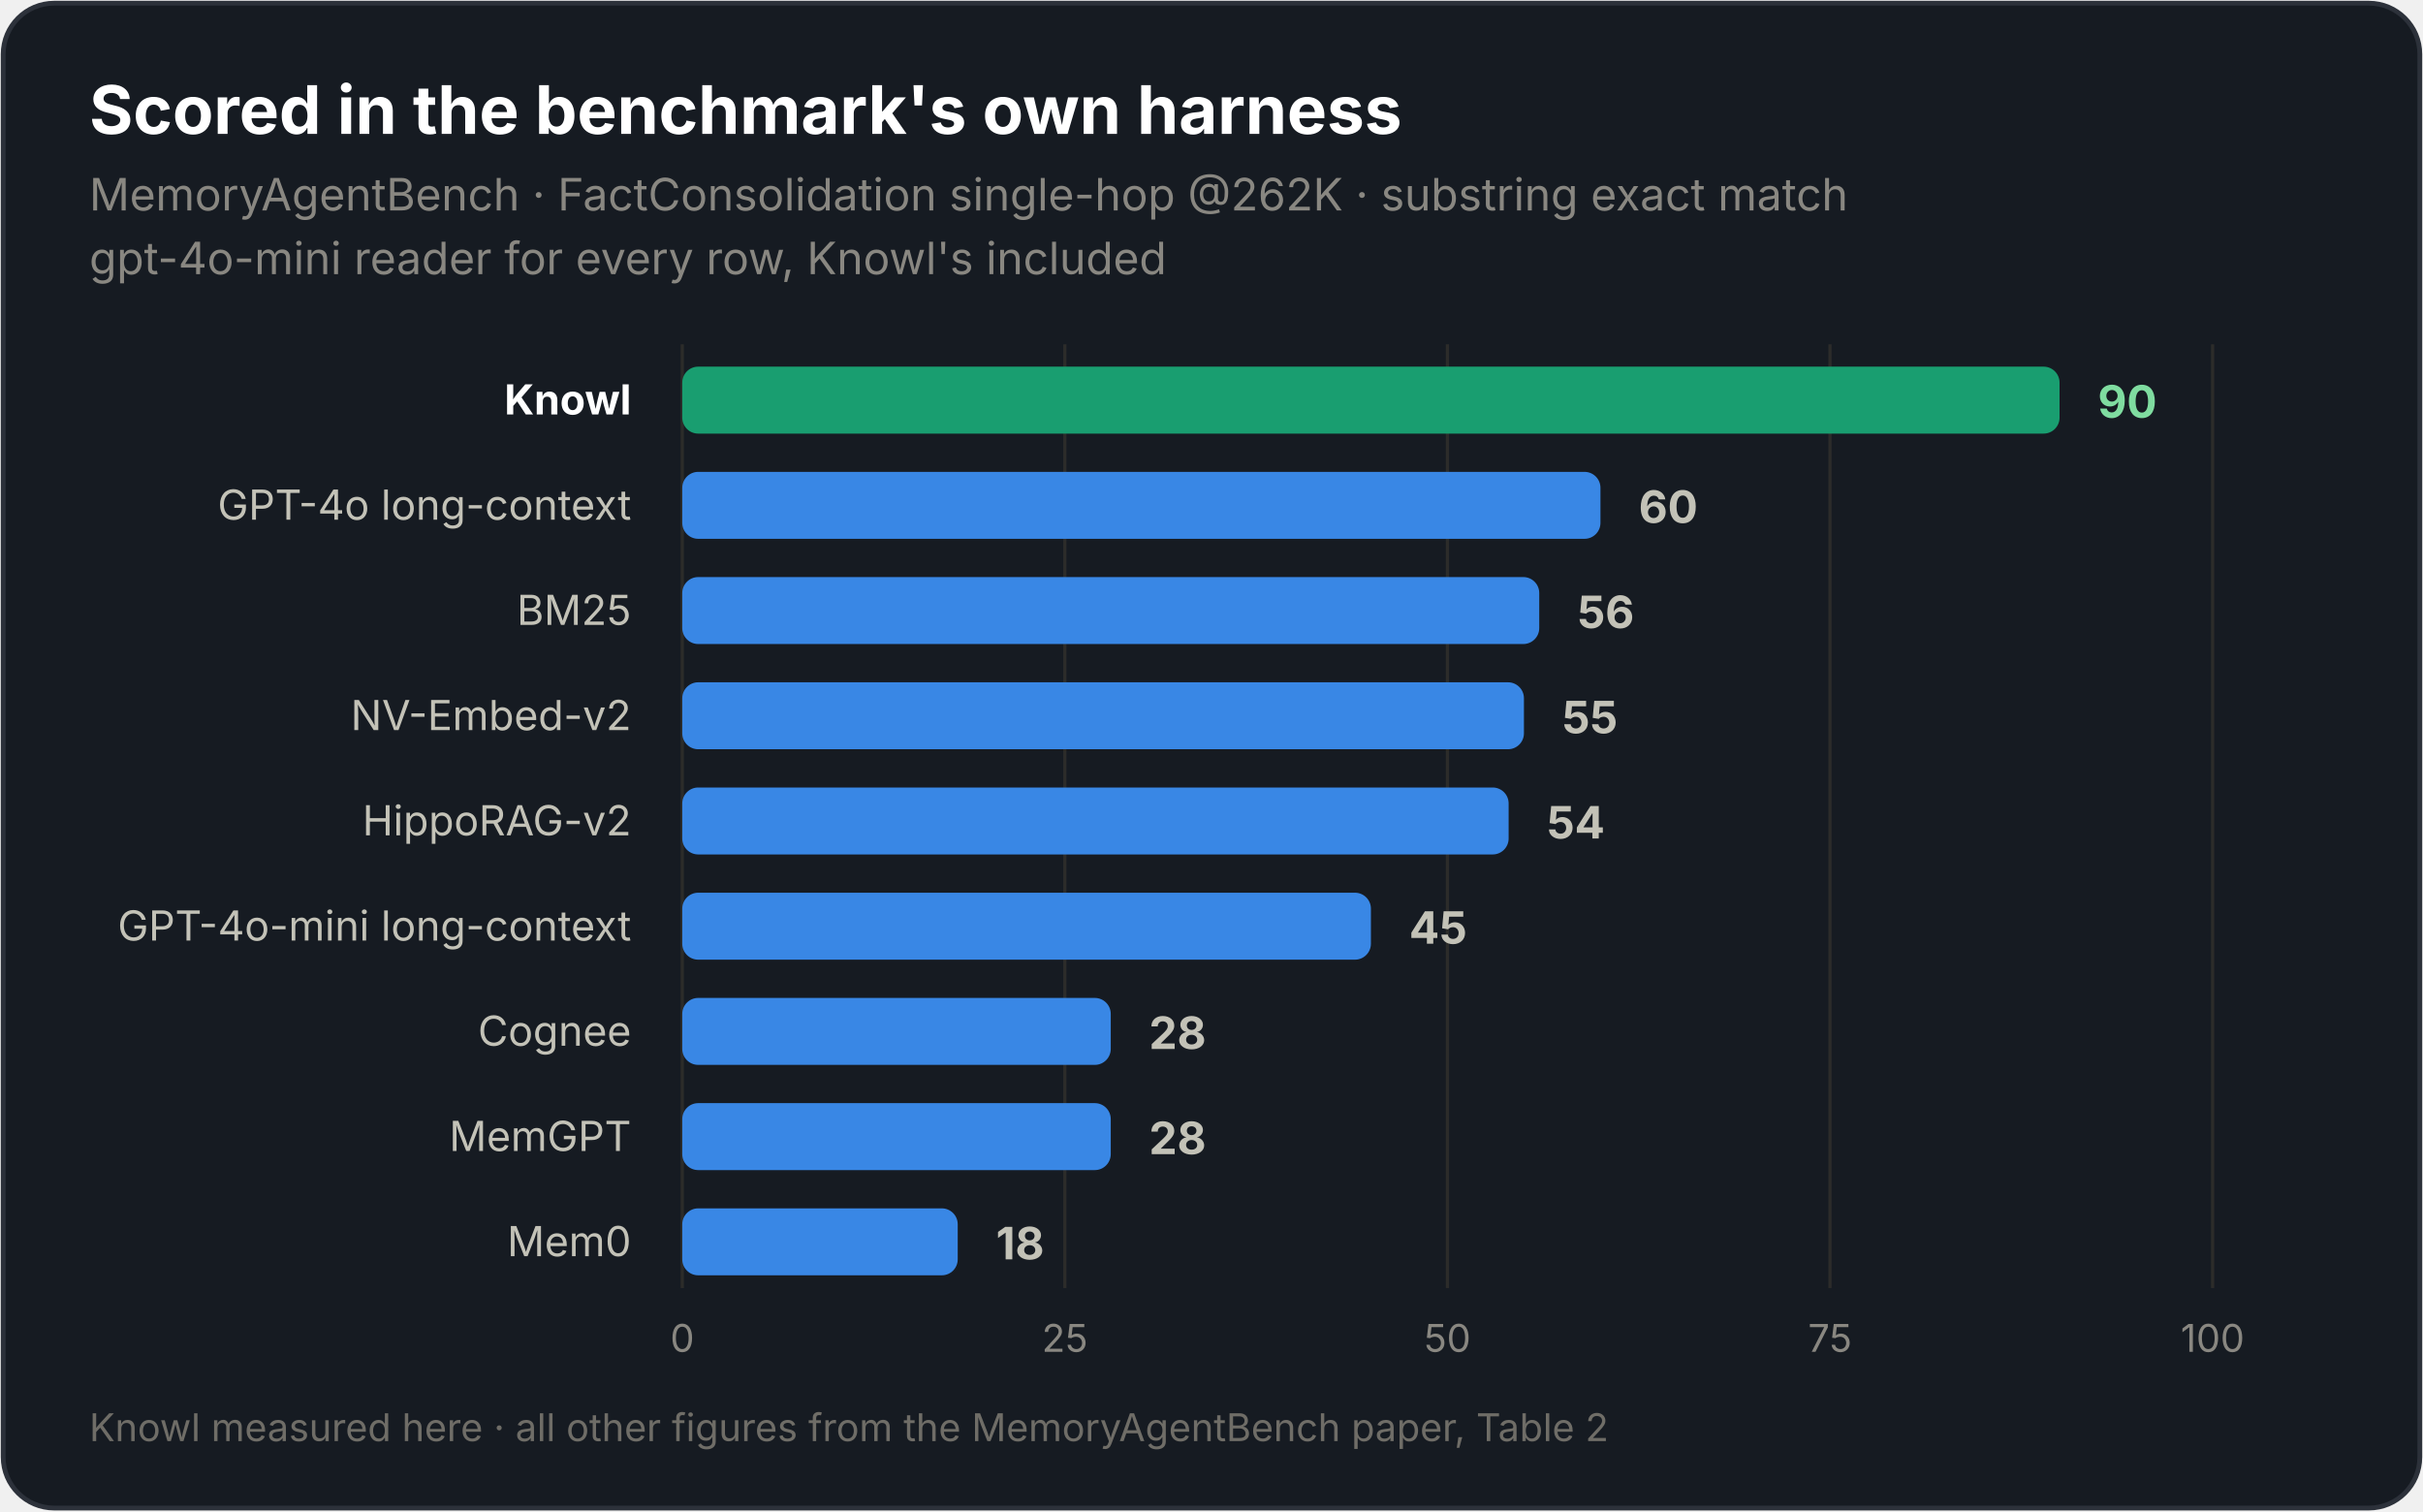
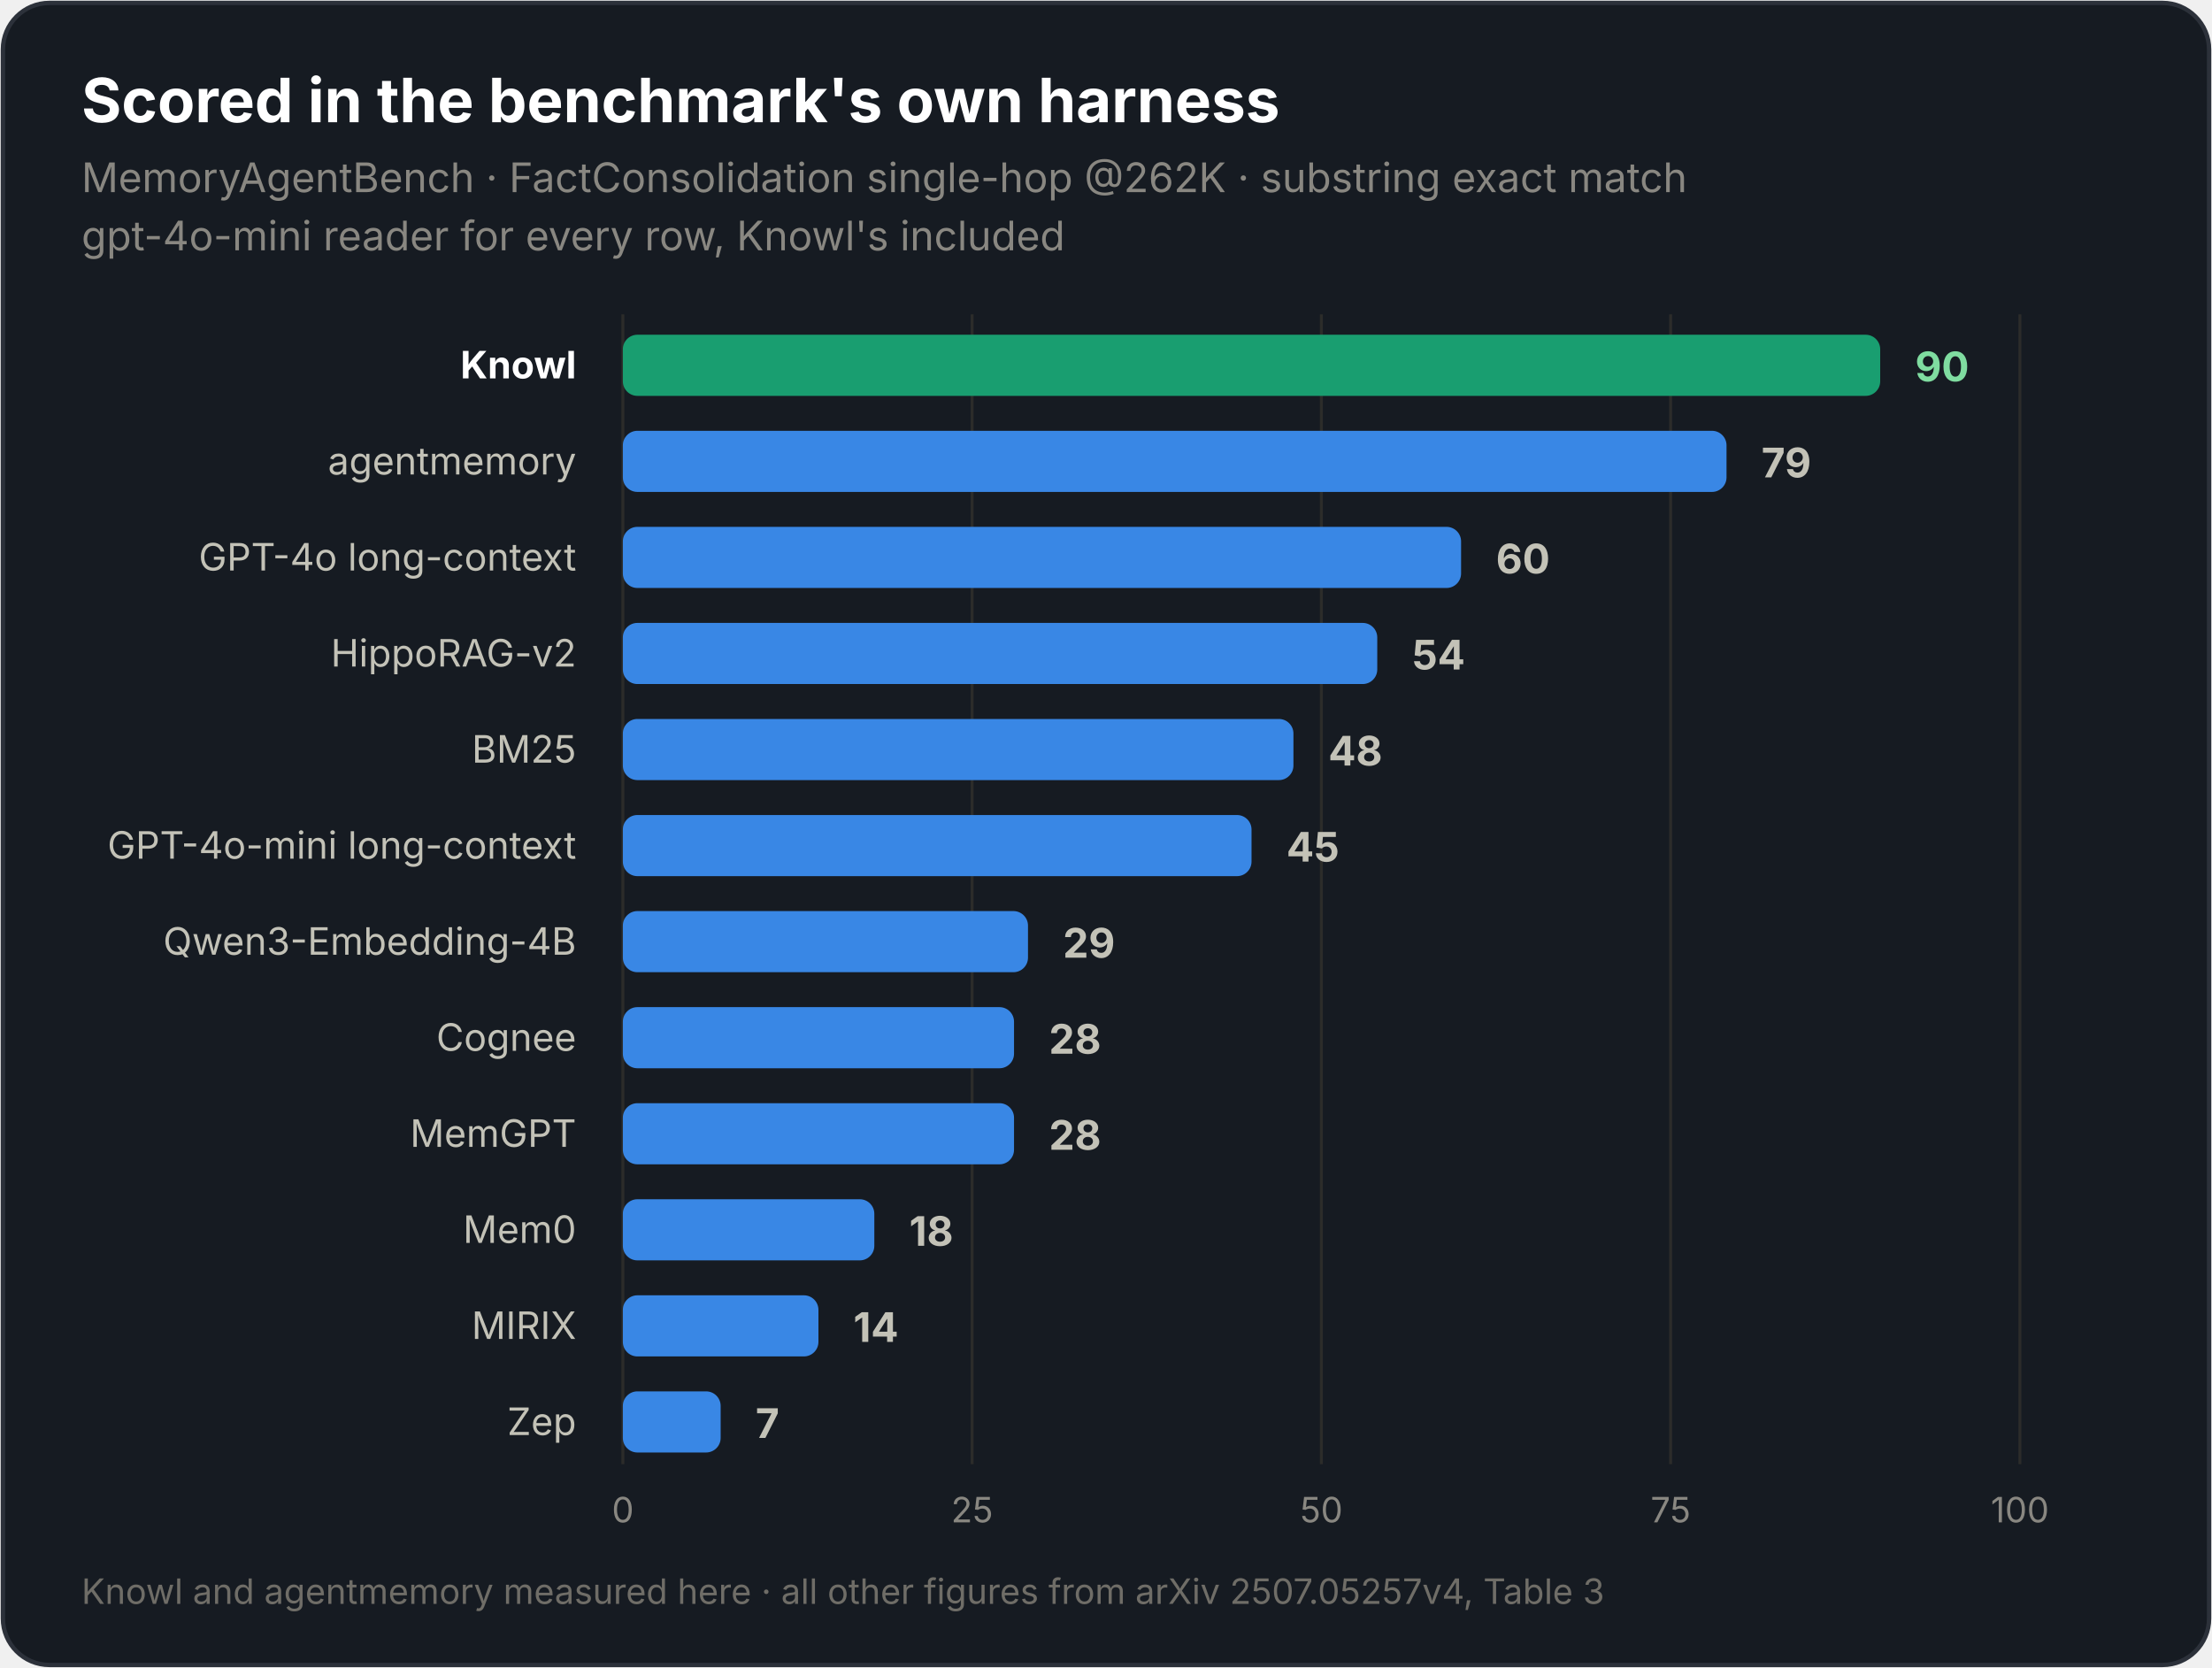
- <svg xmlns="http://www.w3.org/2000/svg" width="760" height="474" viewBox="0 0 760 474" fill="none" font-family="system-ui, -apple-system, 'Segoe UI', sans-serif" role="img" aria-label="MemoryAgentBench FactConsolidation single-hop at 262K context, substring exact match, gpt-4o-mini backbone. Knowl 90. GPT-4o long context 60. BM25 56. NV-Embed-v2 55. HippoRAG-v2 54. GPT-4o-mini long context 45. Cognee 28. MemGPT 28. Mem0 18. Knowl measured in MemoryAgentBench's own harness; all other figures from the MemoryAgentBench paper, Table 2.">
-   <rect x="1" y="1" width="758" height="472" rx="16" fill="#161b22" stroke="#2c313a" stroke-width="1.5" />
+ <svg xmlns="http://www.w3.org/2000/svg" width="760" height="573" viewBox="0 0 760 573" fill="none" font-family="system-ui, -apple-system, 'Segoe UI', sans-serif" role="img" aria-label="MemoryAgentBench FactConsolidation single-hop at 262K context, substring exact match, gpt-4o-mini reader. Knowl 90. agentmemory 79. GPT-4o long context 60. HippoRAG-v2 54. BM25 48. GPT-4o-mini long context 45. Qwen3-Embedding-4B 29. Cognee 28. MemGPT 28. Mem0 18. MIRIX 14. Zep 7. Knowl and agentmemory measured here; all other figures from the MemoryAgentBench paper, arXiv 2507.05257v4, Table 3.">
+   <rect x="1" y="1" width="758" height="571" rx="16" fill="#161b22" stroke="#2c313a" stroke-width="1.5" />
  <text x="28" y="42" font-size="21" font-weight="700" fill="#ffffff">Scored in the benchmark's own harness</text>
  <text x="28" y="66" font-size="14" fill="#898781">MemoryAgentBench · FactConsolidation single-hop @262K · substring exact match</text>
  <text x="28" y="86" font-size="14" fill="#898781">gpt-4o-mini reader for every row, Knowl's included</text>
  <g stroke="#2c2c2a" stroke-width="1">
-     <line x1="214" y1="108" x2="214" y2="404" />
-     <line x1="334" y1="108" x2="334" y2="404" />
-     <line x1="454" y1="108" x2="454" y2="404" />
-     <line x1="574" y1="108" x2="574" y2="404" />
-     <line x1="694" y1="108" x2="694" y2="404" />
+     <line x1="214" y1="108" x2="214" y2="503" />
+     <line x1="334" y1="108" x2="334" y2="503" />
+     <line x1="454" y1="108" x2="454" y2="503" />
+     <line x1="574" y1="108" x2="574" y2="503" />
+     <line x1="694" y1="108" x2="694" y2="503" />
  </g>
  <g font-size="12" fill="#898781" text-anchor="middle">
-     <text x="214" y="424">0</text>
-     <text x="334" y="424">25</text>
-     <text x="454" y="424">50</text>
-     <text x="574" y="424">75</text>
-     <text x="694" y="424">100</text>
+     <text x="214" y="523">0</text>
+     <text x="334" y="523">25</text>
+     <text x="454" y="523">50</text>
+     <text x="574" y="523">75</text>
+     <text x="694" y="523">100</text>
  </g>
  <g font-size="13" fill="#c3c2b7" text-anchor="end">
    <text x="198" y="130" font-weight="700" fill="#ffffff">Knowl</text>
-     <text x="198" y="163">GPT-4o long-context</text>
-     <text x="198" y="196">BM25</text>
-     <text x="198" y="229">NV-Embed-v2</text>
-     <text x="198" y="262">HippoRAG-v2</text>
+     <text x="198" y="163">agentmemory</text>
+     <text x="198" y="196">GPT-4o long-context</text>
+     <text x="198" y="229">HippoRAG-v2</text>
+     <text x="198" y="262">BM25</text>
    <text x="198" y="295">GPT-4o-mini long-context</text>
-     <text x="198" y="328">Cognee</text>
-     <text x="198" y="361">MemGPT</text>
-     <text x="198" y="394">Mem0</text>
+     <text x="198" y="328">Qwen3-Embedding-4B</text>
+     <text x="198" y="361">Cognee</text>
+     <text x="198" y="394">MemGPT</text>
+     <text x="198" y="427">Mem0</text>
+     <text x="198" y="460">MIRIX</text>
+     <text x="198" y="493">Zep</text>
  </g>
  <rect x="214" y="115" width="432" height="21" rx="5" fill="#199e70" />
-   <rect x="214" y="148" width="288" height="21" rx="5" fill="#3987e5" />
-   <rect x="214" y="181" width="268.8" height="21" rx="5" fill="#3987e5" />
-   <rect x="214" y="214" width="264" height="21" rx="5" fill="#3987e5" />
-   <rect x="214" y="247" width="259.2" height="21" rx="5" fill="#3987e5" />
+   <rect x="214" y="148" width="379.2" height="21" rx="5" fill="#3987e5" />
+   <rect x="214" y="181" width="288" height="21" rx="5" fill="#3987e5" />
+   <rect x="214" y="214" width="259.2" height="21" rx="5" fill="#3987e5" />
+   <rect x="214" y="247" width="230.4" height="21" rx="5" fill="#3987e5" />
  <rect x="214" y="280" width="216" height="21" rx="5" fill="#3987e5" />
-   <rect x="214" y="313" width="134.4" height="21" rx="5" fill="#3987e5" />
+   <rect x="214" y="313" width="139.2" height="21" rx="5" fill="#3987e5" />
  <rect x="214" y="346" width="134.4" height="21" rx="5" fill="#3987e5" />
-   <rect x="214" y="379" width="86.4" height="21" rx="5" fill="#3987e5" />
+   <rect x="214" y="379" width="134.4" height="21" rx="5" fill="#3987e5" />
+   <rect x="214" y="412" width="86.4" height="21" rx="5" fill="#3987e5" />
+   <rect x="214" y="445" width="67.2" height="21" rx="5" fill="#3987e5" />
+   <rect x="214" y="478" width="33.6" height="21" rx="5" fill="#3987e5" />
  <g font-size="14" font-weight="700">
    <text x="658" y="131" fill="#7fdca0">90</text>
-     <text x="514" y="164" fill="#c3c2b7">60</text>
-     <text x="494.8" y="197" fill="#c3c2b7">56</text>
-     <text x="490" y="230" fill="#c3c2b7">55</text>
-     <text x="485.2" y="263" fill="#c3c2b7">54</text>
+     <text x="605.2" y="164" fill="#c3c2b7">79</text>
+     <text x="514" y="197" fill="#c3c2b7">60</text>
+     <text x="485.2" y="230" fill="#c3c2b7">54</text>
+     <text x="456.4" y="263" fill="#c3c2b7">48</text>
    <text x="442" y="296" fill="#c3c2b7">45</text>
-     <text x="360.4" y="329" fill="#c3c2b7">28</text>
+     <text x="365.2" y="329" fill="#c3c2b7">29</text>
    <text x="360.4" y="362" fill="#c3c2b7">28</text>
-     <text x="312.4" y="395" fill="#c3c2b7">18</text>
+     <text x="360.4" y="395" fill="#c3c2b7">28</text>
+     <text x="312.4" y="428" fill="#c3c2b7">18</text>
+     <text x="293.2" y="461" fill="#c3c2b7">14</text>
+     <text x="259.6" y="494" fill="#c3c2b7">7</text>
  </g>
-   <text x="28" y="452" font-size="12" fill="#6f6d67">Knowl measured here · all other figures from the MemoryAgentBench paper, Table 2</text>
+   <text x="28" y="551" font-size="12" fill="#6f6d67">Knowl and agentmemory measured here · all other figures from arXiv 2507.05257v4, Table 3</text>
</svg>
